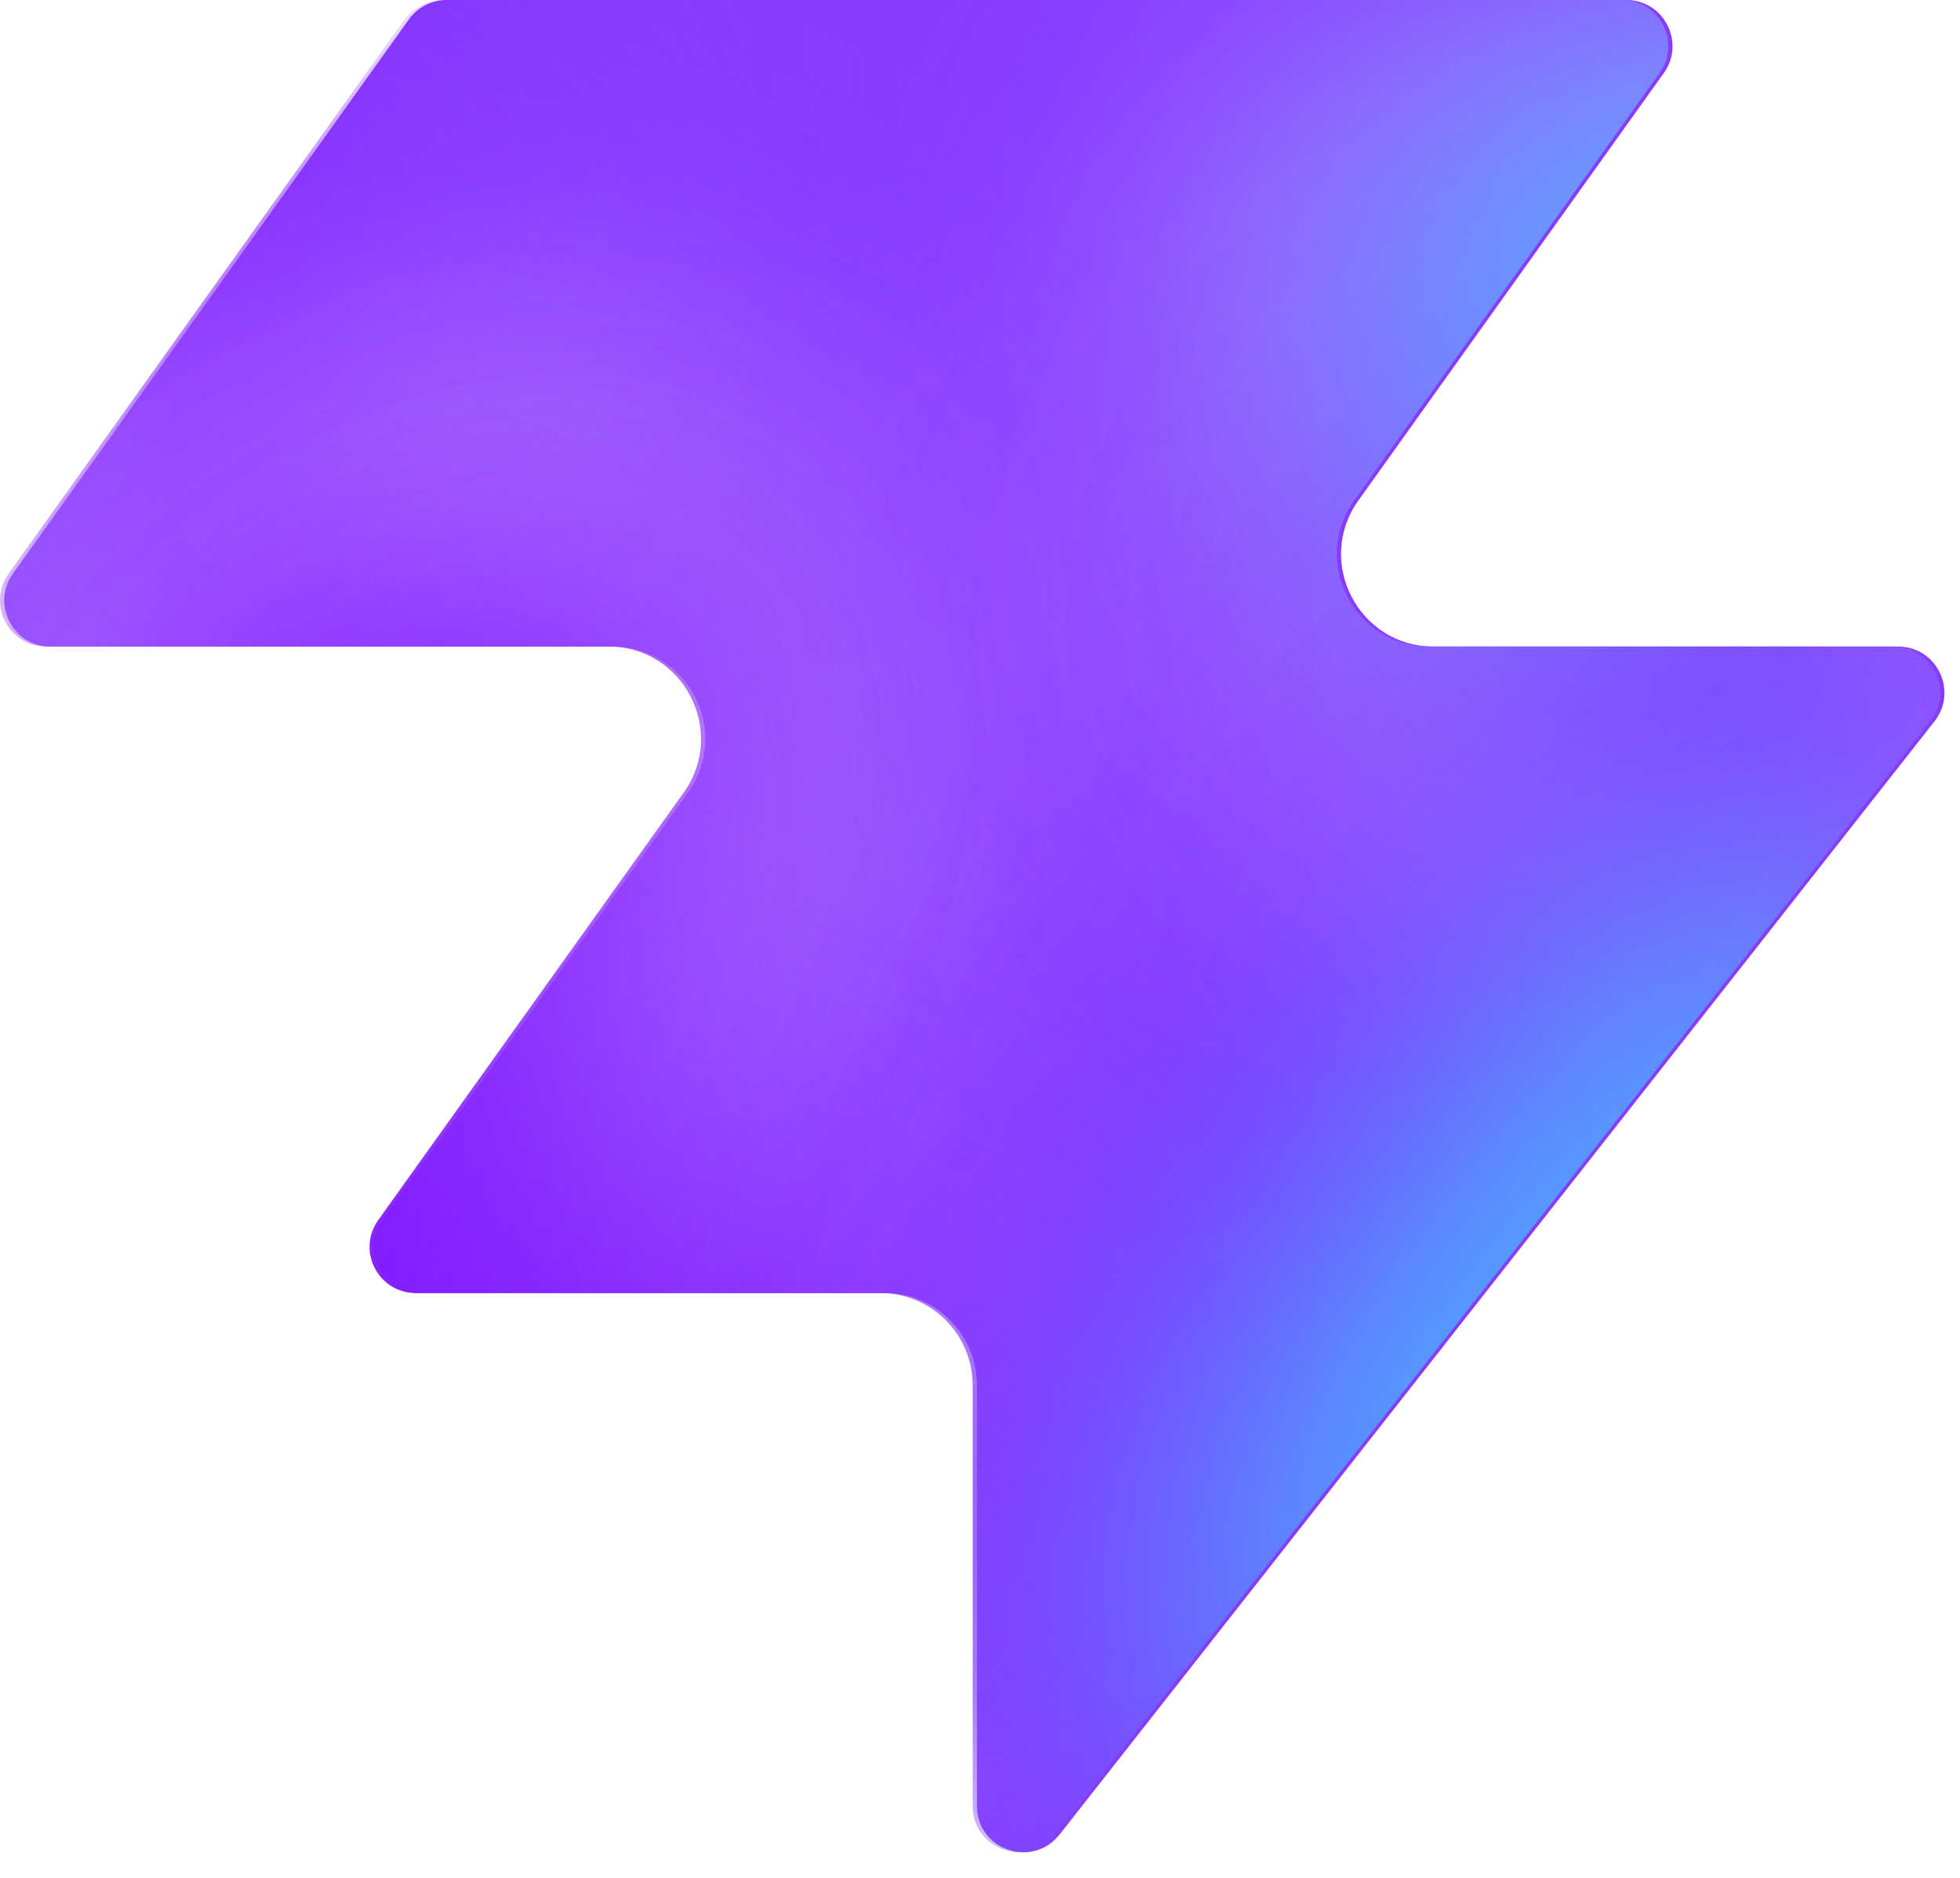
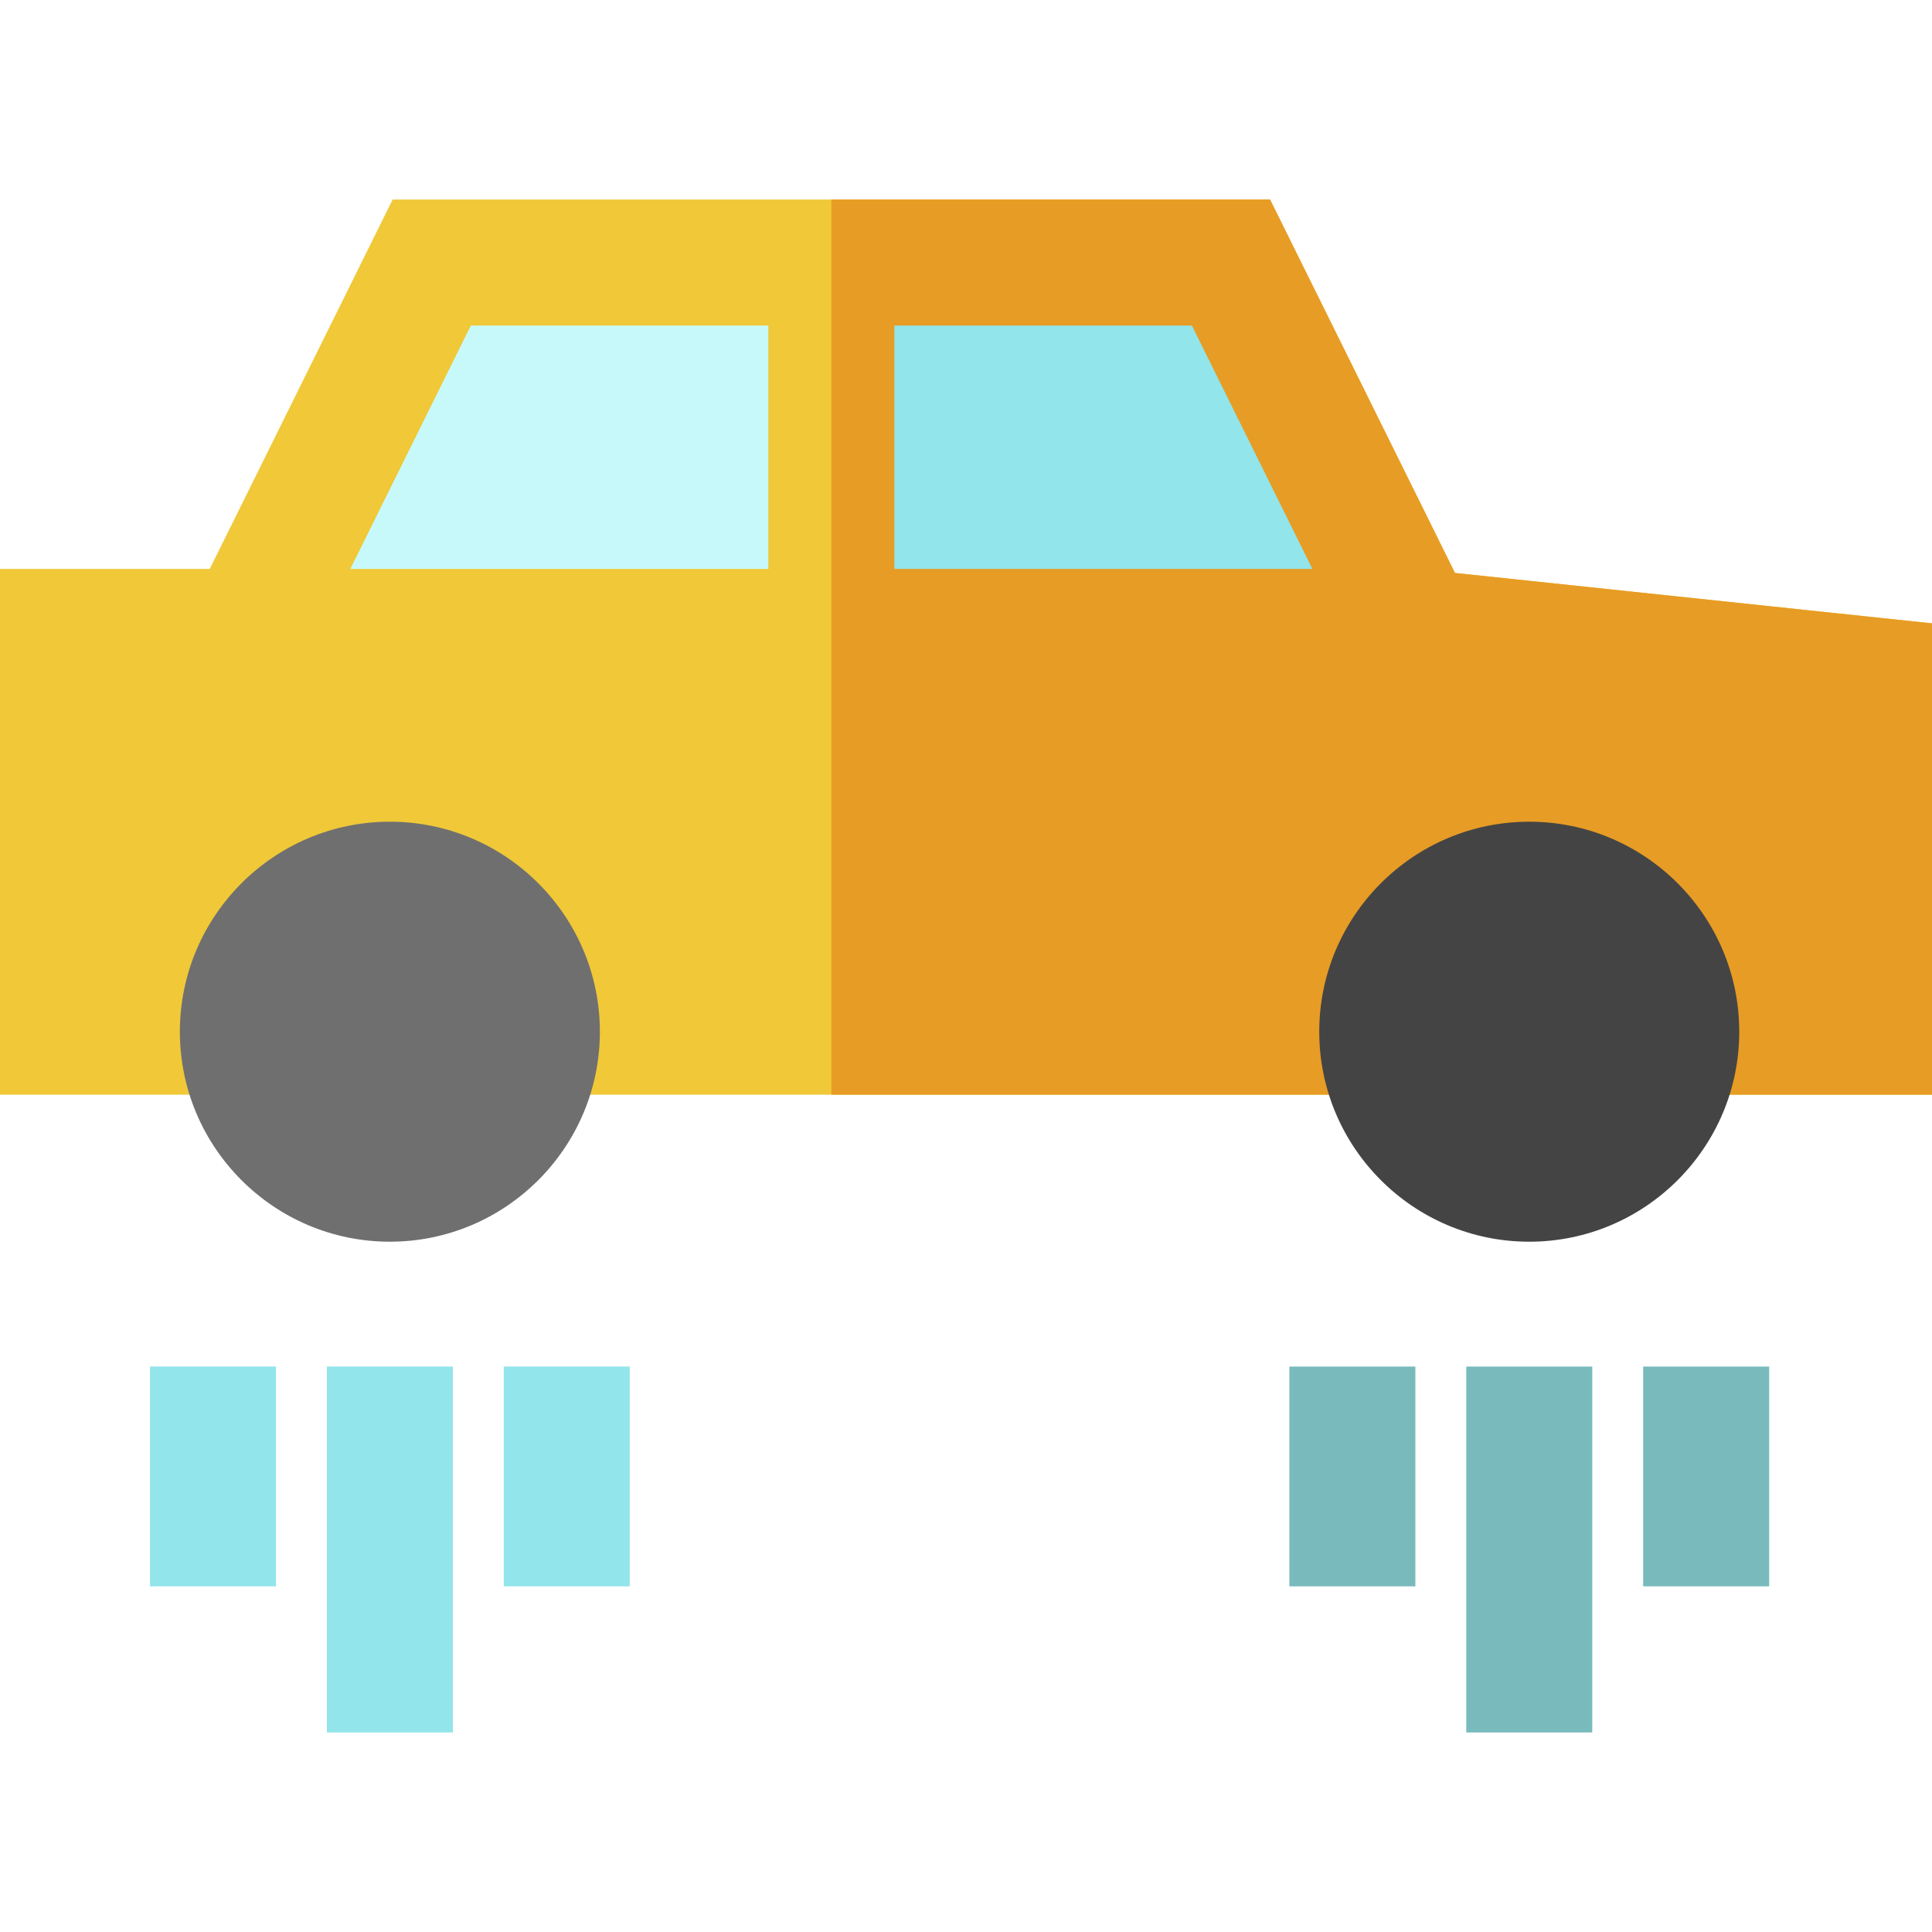
- <svg xmlns="http://www.w3.org/2000/svg" width="48" height="46" fill="none" viewBox="0 0 48 46">
-   <path fill="#863bff" d="M25.946 44.938c-.664.845-2.021.375-2.021-.698V33.937a2.26 2.26 0 0 0-2.262-2.262H10.287c-.92 0-1.456-1.04-.92-1.788l7.48-10.471c1.07-1.497 0-3.578-1.842-3.578H1.237c-.92 0-1.456-1.04-.92-1.788L10.013.474c.214-.297.556-.474.92-.474h28.894c.92 0 1.456 1.04.92 1.788l-7.48 10.471c-1.07 1.498 0 3.579 1.842 3.579h11.377c.943 0 1.473 1.088.89 1.83L25.947 44.94z" style="fill:#863bff;fill:color(display-p3 .525 .23 1);fill-opacity:1" />
-   <mask id="a" width="48" height="46" x="0" y="0" maskUnits="userSpaceOnUse" style="mask-type:alpha">
-     <path fill="#000" d="M25.842 44.938c-.664.844-2.021.375-2.021-.698V33.937a2.26 2.26 0 0 0-2.262-2.262H10.183c-.92 0-1.456-1.04-.92-1.788l7.48-10.471c1.07-1.498 0-3.579-1.842-3.579H1.133c-.92 0-1.456-1.04-.92-1.787L9.91.473c.214-.297.556-.474.92-.474h28.894c.92 0 1.456 1.04.92 1.788l-7.48 10.471c-1.07 1.498 0 3.578 1.842 3.578h11.377c.943 0 1.473 1.088.89 1.832L25.843 44.94z" style="fill:#000;fill-opacity:1" />
-   </mask>
-   <g mask="url(#a)">
-     <g filter="url(#b)">
-       <ellipse cx="5.508" cy="14.704" fill="#ede6ff" rx="5.508" ry="14.704" style="fill:#ede6ff;fill:color(display-p3 .927 .903 1);fill-opacity:1" transform="matrix(.00324 1 1 -.00324 -4.47 31.516)" />
-     </g>
-     <g filter="url(#c)">
-       <ellipse cx="10.399" cy="29.851" fill="#ede6ff" rx="10.399" ry="29.851" style="fill:#ede6ff;fill:color(display-p3 .927 .903 1);fill-opacity:1" transform="matrix(.00324 1 1 -.00324 -39.328 7.883)" />
-     </g>
-     <g filter="url(#d)">
-       <ellipse cx="5.508" cy="30.487" fill="#7e14ff" rx="5.508" ry="30.487" style="fill:#7e14ff;fill:color(display-p3 .492 .077 1);fill-opacity:1" transform="rotate(89.814 -25.913 -14.639)scale(1 -1)" />
-     </g>
-     <g filter="url(#e)">
-       <ellipse cx="5.508" cy="30.599" fill="#7e14ff" rx="5.508" ry="30.599" style="fill:#7e14ff;fill:color(display-p3 .492 .077 1);fill-opacity:1" transform="rotate(89.814 -32.644 -3.334)scale(1 -1)" />
-     </g>
-     <g filter="url(#f)">
-       <ellipse cx="5.508" cy="30.599" fill="#7e14ff" rx="5.508" ry="30.599" style="fill:#7e14ff;fill:color(display-p3 .492 .077 1);fill-opacity:1" transform="matrix(.00324 1 1 -.00324 -34.34 30.47)" />
-     </g>
-     <g filter="url(#g)">
-       <ellipse cx="14.072" cy="22.078" fill="#ede6ff" rx="14.072" ry="22.078" style="fill:#ede6ff;fill:color(display-p3 .927 .903 1);fill-opacity:1" transform="rotate(93.35 24.506 48.493)scale(-1 1)" />
-     </g>
-     <g filter="url(#h)">
-       <ellipse cx="3.47" cy="21.501" fill="#7e14ff" rx="3.47" ry="21.501" style="fill:#7e14ff;fill:color(display-p3 .492 .077 1);fill-opacity:1" transform="rotate(89.009 28.708 47.59)scale(-1 1)" />
-     </g>
-     <g filter="url(#i)">
-       <ellipse cx="3.47" cy="21.501" fill="#7e14ff" rx="3.47" ry="21.501" style="fill:#7e14ff;fill:color(display-p3 .492 .077 1);fill-opacity:1" transform="rotate(89.009 28.708 47.59)scale(-1 1)" />
-     </g>
-     <g filter="url(#j)">
-       <ellipse cx=".387" cy="8.972" fill="#7e14ff" rx="4.407" ry="29.108" style="fill:#7e14ff;fill:color(display-p3 .492 .077 1);fill-opacity:1" transform="rotate(39.51 .387 8.972)" />
-     </g>
-     <g filter="url(#k)">
-       <ellipse cx="47.523" cy="-6.092" fill="#7e14ff" rx="4.407" ry="29.108" style="fill:#7e14ff;fill:color(display-p3 .492 .077 1);fill-opacity:1" transform="rotate(37.892 47.523 -6.092)" />
-     </g>
-     <g filter="url(#l)">
-       <ellipse cx="41.412" cy="6.333" fill="#47bfff" rx="5.971" ry="9.665" style="fill:#47bfff;fill:color(display-p3 .28 .748 1);fill-opacity:1" transform="rotate(37.892 41.412 6.333)" />
-     </g>
-     <g filter="url(#m)">
-       <ellipse cx="-1.879" cy="38.332" fill="#7e14ff" rx="4.407" ry="29.108" style="fill:#7e14ff;fill:color(display-p3 .492 .077 1);fill-opacity:1" transform="rotate(37.892 -1.88 38.332)" />
-     </g>
-     <g filter="url(#n)">
-       <ellipse cx="-1.879" cy="38.332" fill="#7e14ff" rx="4.407" ry="29.108" style="fill:#7e14ff;fill:color(display-p3 .492 .077 1);fill-opacity:1" transform="rotate(37.892 -1.88 38.332)" />
-     </g>
-     <g filter="url(#o)">
-       <ellipse cx="35.651" cy="29.907" fill="#7e14ff" rx="4.407" ry="29.108" style="fill:#7e14ff;fill:color(display-p3 .492 .077 1);fill-opacity:1" transform="rotate(37.892 35.651 29.907)" />
-     </g>
-     <g filter="url(#p)">
-       <ellipse cx="38.418" cy="32.4" fill="#47bfff" rx="5.971" ry="15.297" style="fill:#47bfff;fill:color(display-p3 .28 .748 1);fill-opacity:1" transform="rotate(37.892 38.418 32.4)" />
-     </g>
+ <svg xmlns="http://www.w3.org/2000/svg" version="1.1" id="Layer_1" viewBox="0 0 512 512" xml:space="preserve">
+   <g>
+     <rect x="39.742" y="362.151" style="fill:#92E5EA;" width="33.391" height="58.246" />
+     <rect x="133.498" y="362.151" style="fill:#92E5EA;" width="33.391" height="58.246" />
+     <rect x="86.628" y="362.151" style="fill:#92E5EA;" width="33.391" height="96.968" />
  </g>
-   <defs>
-     <filter id="b" width="60.045" height="41.654" x="-19.77" y="16.149" color-interpolation-filters="sRGB" filterUnits="userSpaceOnUse">
-       <feFlood flood-opacity="0" result="BackgroundImageFix" />
-       <feBlend in="SourceGraphic" in2="BackgroundImageFix" result="shape" />
-       <feGaussianBlur result="effect1_foregroundBlur_2002_17158" stdDeviation="7.659" />
-     </filter>
-     <filter id="c" width="90.34" height="51.437" x="-54.613" y="-7.533" color-interpolation-filters="sRGB" filterUnits="userSpaceOnUse">
-       <feFlood flood-opacity="0" result="BackgroundImageFix" />
-       <feBlend in="SourceGraphic" in2="BackgroundImageFix" result="shape" />
-       <feGaussianBlur result="effect1_foregroundBlur_2002_17158" stdDeviation="7.659" />
-     </filter>
-     <filter id="d" width="79.355" height="29.4" x="-49.64" y="2.03" color-interpolation-filters="sRGB" filterUnits="userSpaceOnUse">
-       <feFlood flood-opacity="0" result="BackgroundImageFix" />
-       <feBlend in="SourceGraphic" in2="BackgroundImageFix" result="shape" />
-       <feGaussianBlur result="effect1_foregroundBlur_2002_17158" stdDeviation="4.596" />
-     </filter>
-     <filter id="e" width="79.579" height="29.4" x="-45.045" y="20.029" color-interpolation-filters="sRGB" filterUnits="userSpaceOnUse">
-       <feFlood flood-opacity="0" result="BackgroundImageFix" />
-       <feBlend in="SourceGraphic" in2="BackgroundImageFix" result="shape" />
-       <feGaussianBlur result="effect1_foregroundBlur_2002_17158" stdDeviation="4.596" />
-     </filter>
-     <filter id="f" width="79.579" height="29.4" x="-43.513" y="21.178" color-interpolation-filters="sRGB" filterUnits="userSpaceOnUse">
-       <feFlood flood-opacity="0" result="BackgroundImageFix" />
-       <feBlend in="SourceGraphic" in2="BackgroundImageFix" result="shape" />
-       <feGaussianBlur result="effect1_foregroundBlur_2002_17158" stdDeviation="4.596" />
-     </filter>
-     <filter id="g" width="74.749" height="58.852" x="15.756" y="-17.901" color-interpolation-filters="sRGB" filterUnits="userSpaceOnUse">
-       <feFlood flood-opacity="0" result="BackgroundImageFix" />
-       <feBlend in="SourceGraphic" in2="BackgroundImageFix" result="shape" />
-       <feGaussianBlur result="effect1_foregroundBlur_2002_17158" stdDeviation="7.659" />
-     </filter>
-     <filter id="h" width="61.377" height="25.362" x="23.548" y="2.284" color-interpolation-filters="sRGB" filterUnits="userSpaceOnUse">
-       <feFlood flood-opacity="0" result="BackgroundImageFix" />
-       <feBlend in="SourceGraphic" in2="BackgroundImageFix" result="shape" />
-       <feGaussianBlur result="effect1_foregroundBlur_2002_17158" stdDeviation="4.596" />
-     </filter>
-     <filter id="i" width="61.377" height="25.362" x="23.548" y="2.284" color-interpolation-filters="sRGB" filterUnits="userSpaceOnUse">
-       <feFlood flood-opacity="0" result="BackgroundImageFix" />
-       <feBlend in="SourceGraphic" in2="BackgroundImageFix" result="shape" />
-       <feGaussianBlur result="effect1_foregroundBlur_2002_17158" stdDeviation="4.596" />
-     </filter>
-     <filter id="j" width="56.045" height="63.649" x="-27.636" y="-22.853" color-interpolation-filters="sRGB" filterUnits="userSpaceOnUse">
-       <feFlood flood-opacity="0" result="BackgroundImageFix" />
-       <feBlend in="SourceGraphic" in2="BackgroundImageFix" result="shape" />
-       <feGaussianBlur result="effect1_foregroundBlur_2002_17158" stdDeviation="4.596" />
-     </filter>
-     <filter id="k" width="54.814" height="64.646" x="20.116" y="-38.415" color-interpolation-filters="sRGB" filterUnits="userSpaceOnUse">
-       <feFlood flood-opacity="0" result="BackgroundImageFix" />
-       <feBlend in="SourceGraphic" in2="BackgroundImageFix" result="shape" />
-       <feGaussianBlur result="effect1_foregroundBlur_2002_17158" stdDeviation="4.596" />
-     </filter>
-     <filter id="l" width="33.541" height="35.313" x="24.641" y="-11.323" color-interpolation-filters="sRGB" filterUnits="userSpaceOnUse">
-       <feFlood flood-opacity="0" result="BackgroundImageFix" />
-       <feBlend in="SourceGraphic" in2="BackgroundImageFix" result="shape" />
-       <feGaussianBlur result="effect1_foregroundBlur_2002_17158" stdDeviation="4.596" />
-     </filter>
-     <filter id="m" width="54.814" height="64.646" x="-29.286" y="6.009" color-interpolation-filters="sRGB" filterUnits="userSpaceOnUse">
-       <feFlood flood-opacity="0" result="BackgroundImageFix" />
-       <feBlend in="SourceGraphic" in2="BackgroundImageFix" result="shape" />
-       <feGaussianBlur result="effect1_foregroundBlur_2002_17158" stdDeviation="4.596" />
-     </filter>
-     <filter id="n" width="54.814" height="64.646" x="-29.286" y="6.009" color-interpolation-filters="sRGB" filterUnits="userSpaceOnUse">
-       <feFlood flood-opacity="0" result="BackgroundImageFix" />
-       <feBlend in="SourceGraphic" in2="BackgroundImageFix" result="shape" />
-       <feGaussianBlur result="effect1_foregroundBlur_2002_17158" stdDeviation="4.596" />
-     </filter>
-     <filter id="o" width="54.814" height="64.646" x="8.244" y="-2.416" color-interpolation-filters="sRGB" filterUnits="userSpaceOnUse">
-       <feFlood flood-opacity="0" result="BackgroundImageFix" />
-       <feBlend in="SourceGraphic" in2="BackgroundImageFix" result="shape" />
-       <feGaussianBlur result="effect1_foregroundBlur_2002_17158" stdDeviation="4.596" />
-     </filter>
-     <filter id="p" width="39.409" height="43.623" x="18.713" y="10.588" color-interpolation-filters="sRGB" filterUnits="userSpaceOnUse">
-       <feFlood flood-opacity="0" result="BackgroundImageFix" />
-       <feBlend in="SourceGraphic" in2="BackgroundImageFix" result="shape" />
-       <feGaussianBlur result="effect1_foregroundBlur_2002_17158" stdDeviation="4.596" />
-     </filter>
-   </defs>
+   <g>
+     <rect x="341.693" y="362.151" style="fill:#79BBBC;" width="33.391" height="58.246" />
+     <rect x="435.456" y="362.151" style="fill:#79BBBC;" width="33.391" height="58.246" />
+     <rect x="388.575" y="362.151" style="fill:#79BBBC;" width="33.391" height="96.968" />
+   </g>
+   <path style="fill:#F0C838;" d="M385.586,151.837l-49-98.956H104.055L55.58,150.78H0v139.33h29.978h25.257H453.35h25.258H512V165.195  L385.586,151.837z" />
+   <path style="fill:#E79C25;" d="M385.586,151.837l-49-98.956H220.32v237.228h233.03h25.258H512V165.195L385.586,151.837z" />
+   <polygon style="fill:#92E5EA;" points="347.802,150.778 237.016,150.778 237.016,86.271 315.859,86.271 " />
+   <polygon style="fill:#C8F9FA;" points="124.781,86.271 203.625,86.271 203.625,150.778 92.84,150.778 " />
+   <path style="fill:#6F6F6F;" d="M103.319,329.065c-30.687,0-55.652-24.966-55.652-55.652s24.966-55.652,55.652-55.652  s55.652,24.966,55.652,55.652S134.006,329.065,103.319,329.065z" />
+   <path style="fill:#444444;" d="M405.266,329.066c-30.687,0-55.652-24.966-55.652-55.652s24.966-55.652,55.652-55.652  s55.652,24.966,55.652,55.652S435.952,329.066,405.266,329.066z" />
</svg>
